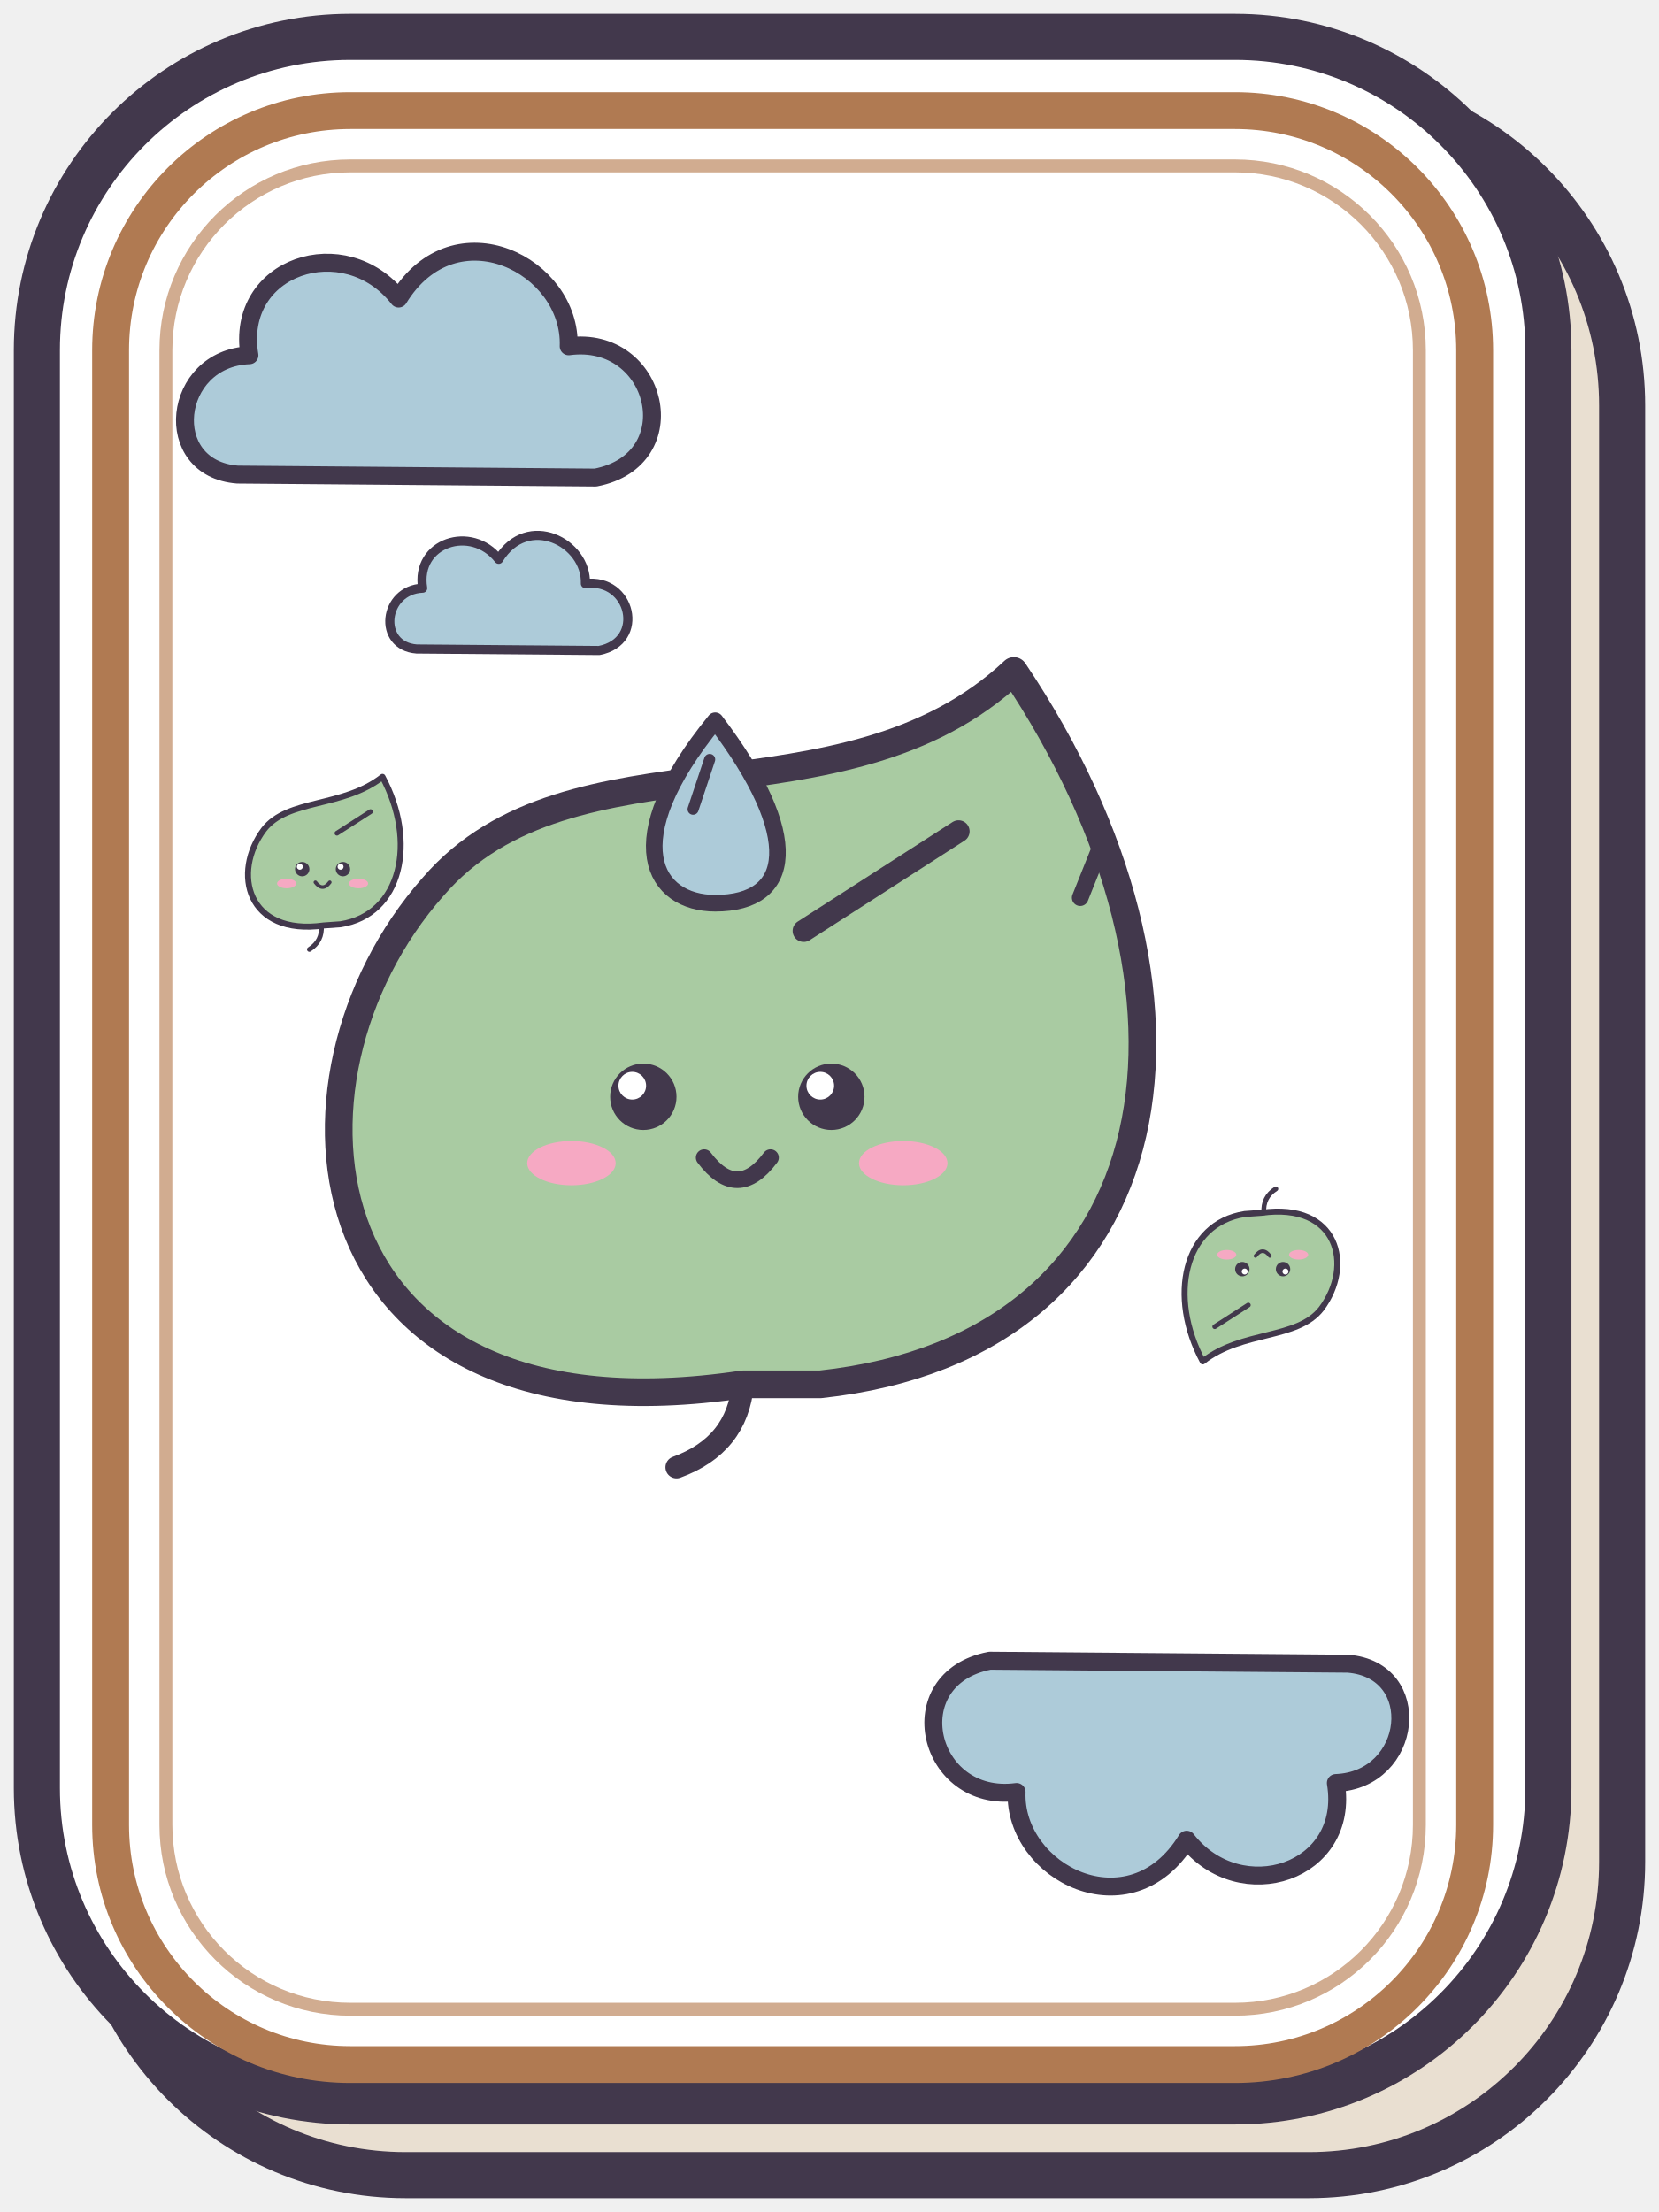
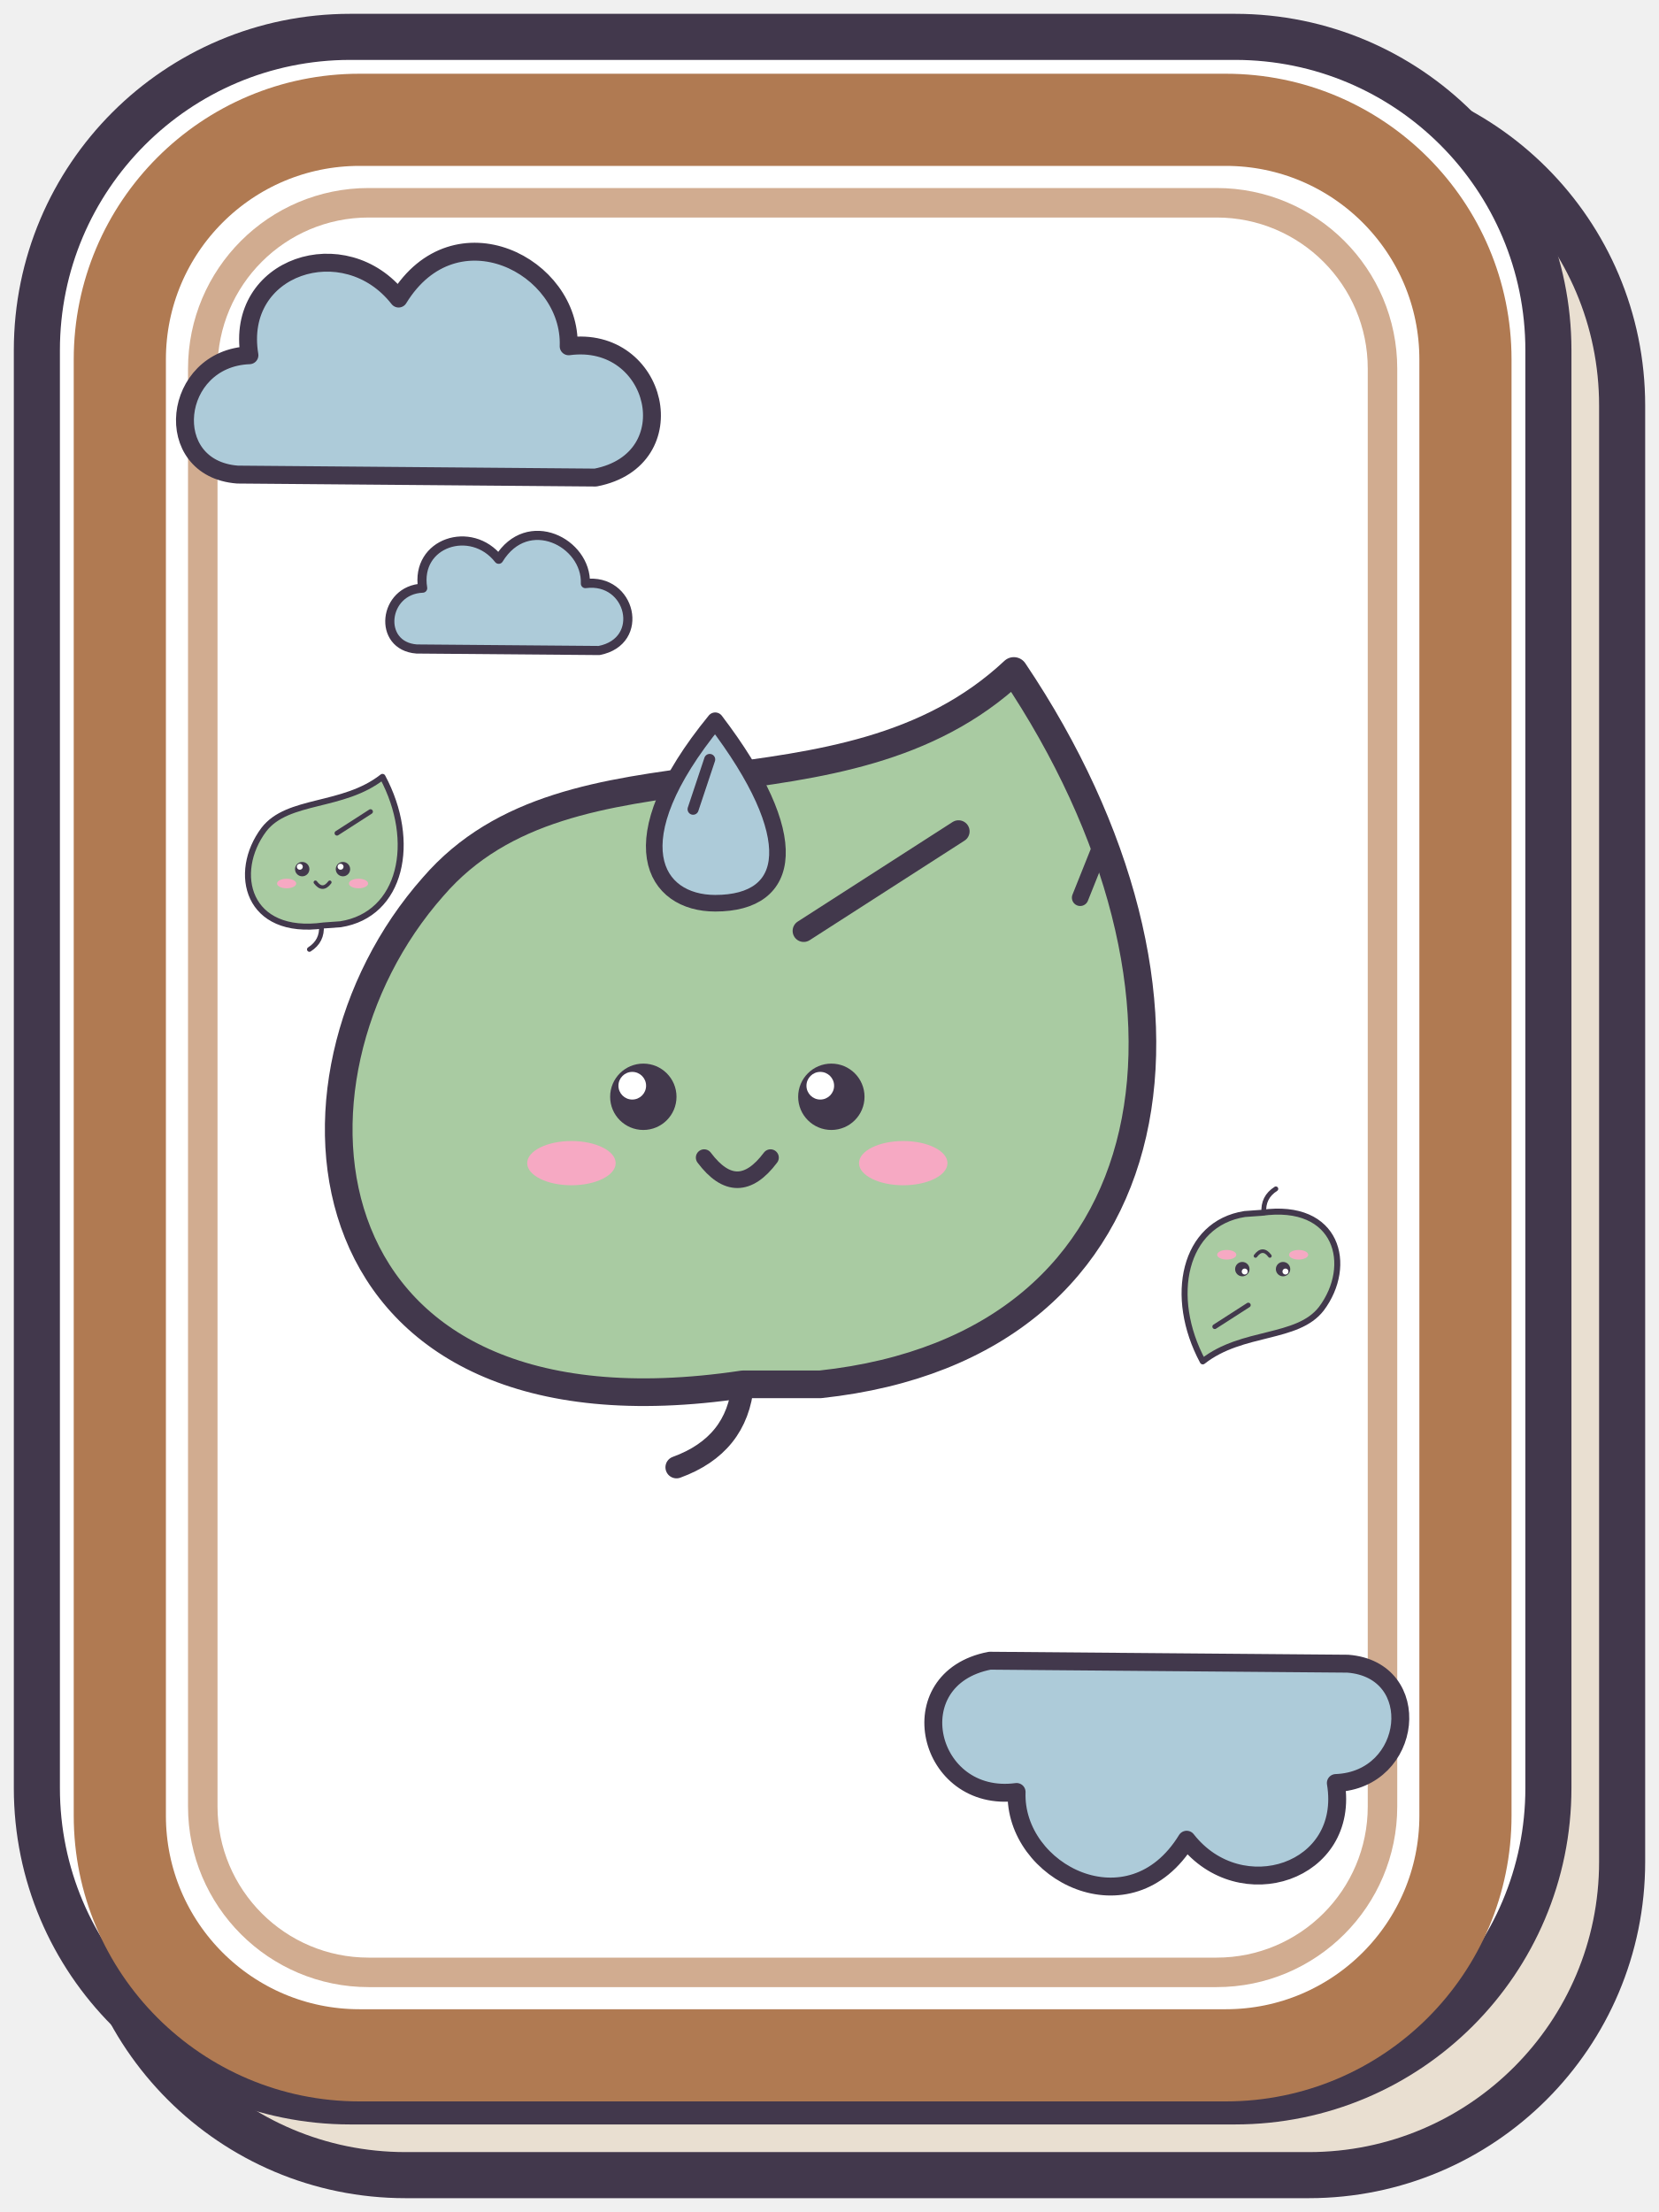
<svg xmlns="http://www.w3.org/2000/svg" viewBox="0 0 120 160">
  <defs>
    <clipPath id="mountain-snow-clip" clipPathUnits="userSpaceOnUse">
      <path d="M31 143 Q20 143 29 125 L79 52 Q98 22 119 51 L174 127 Q185 144 165 148 Q105 165 31 143Z" transform="translate(0.0 0.0)" />
    </clipPath>
    <clipPath id="candy-colour-clip">
      <path d="M49 145 C14 145 13 101 39 91 C29 63 58 42 81 53 C96 24 137 38 140 64 C171 58 190 91 174 111 C197 139 166 158 144 148 C124 167 95 159 84 150 C73 158 57 157 49 145Z" />
    </clipPath>
  </defs>
  <defs>
    <g id="sakura-ornament">
      <path d="M0 0 C-13 -7 -13 -20 -6 -23 L0 -18 L6 -23 C13 -20 13 -7 0 0Z" transform="rotate(0)" fill="#F6A9C3" stroke="#42384C" stroke-width="5" stroke-linecap="round" stroke-linejoin="round" />
      <path d="M0 0 C-13 -7 -13 -20 -6 -23 L0 -18 L6 -23 C13 -20 13 -7 0 0Z" transform="rotate(72)" fill="#F6A9C3" stroke="#42384C" stroke-width="5" stroke-linecap="round" stroke-linejoin="round" />
      <path d="M0 0 C-13 -7 -13 -20 -6 -23 L0 -18 L6 -23 C13 -20 13 -7 0 0Z" transform="rotate(144)" fill="#F6A9C3" stroke="#42384C" stroke-width="5" stroke-linecap="round" stroke-linejoin="round" />
      <path d="M0 0 C-13 -7 -13 -20 -6 -23 L0 -18 L6 -23 C13 -20 13 -7 0 0Z" transform="rotate(216)" fill="#F6A9C3" stroke="#42384C" stroke-width="5" stroke-linecap="round" stroke-linejoin="round" />
      <path d="M0 0 C-13 -7 -13 -20 -6 -23 L0 -18 L6 -23 C13 -20 13 -7 0 0Z" transform="rotate(288)" fill="#F6A9C3" stroke="#42384C" stroke-width="5" stroke-linecap="round" stroke-linejoin="round" />
      <circle r="4" fill="#FFF9EC" stroke="#42384C" stroke-width="3" />
    </g>
    <path id="mountain-outline" d="M31 143 Q20 143 29 125 L79 52 Q98 22 119 51 L174 127 Q185 144 165 148 Q105 165 31 143Z" />
    <g id="n1" fill="none" stroke-linecap="round" stroke-linejoin="round">
      <g transform="translate(1.3 1.8)" stroke="currentColor" stroke-width="7">
        <path d="M3 6 Q6 5 8 2 V20 M4 20 H12" transform="translate(0 0)" />
      </g>
      <g stroke="#FFFFFF" stroke-width="7">
        <path d="M3 6 Q6 5 8 2 V20 M4 20 H12" transform="translate(0 0)" />
      </g>
      <g stroke="#42384C" stroke-width="4.2">
        <path d="M3 6 Q6 5 8 2 V20 M4 20 H12" transform="translate(0 0)" />
      </g>
    </g>
    <g id="n2" fill="none" stroke-linecap="round" stroke-linejoin="round">
      <g transform="translate(1.3 1.8)" stroke="currentColor" stroke-width="7">
        <path d="M2 6 C3 0 13 1 13 7 C13 11 4 14 2 20 H14" transform="translate(0 0)" />
      </g>
      <g stroke="#FFFFFF" stroke-width="7">
        <path d="M2 6 C3 0 13 1 13 7 C13 11 4 14 2 20 H14" transform="translate(0 0)" />
      </g>
      <g stroke="#42384C" stroke-width="4.2">
        <path d="M2 6 C3 0 13 1 13 7 C13 11 4 14 2 20 H14" transform="translate(0 0)" />
      </g>
    </g>
    <g id="n3" fill="none" stroke-linecap="round" stroke-linejoin="round">
      <g transform="translate(1.3 1.8)" stroke="currentColor" stroke-width="7">
        <path d="M2 3 C15 -1 16 10 7 10 C17 10 15 23 2 19" transform="translate(0 0)" />
      </g>
      <g stroke="#FFFFFF" stroke-width="7">
        <path d="M2 3 C15 -1 16 10 7 10 C17 10 15 23 2 19" transform="translate(0 0)" />
      </g>
      <g stroke="#42384C" stroke-width="4.2">
        <path d="M2 3 C15 -1 16 10 7 10 C17 10 15 23 2 19" transform="translate(0 0)" />
      </g>
    </g>
    <g id="n4" fill="none" stroke-linecap="round" stroke-linejoin="round">
      <g transform="translate(1.3 1.8)" stroke="currentColor" stroke-width="7">
        <path d="M10 20 V2 L1 14 H15" transform="translate(0 0)" />
      </g>
      <g stroke="#FFFFFF" stroke-width="7">
        <path d="M10 20 V2 L1 14 H15" transform="translate(0 0)" />
      </g>
      <g stroke="#42384C" stroke-width="4.2">
        <path d="M10 20 V2 L1 14 H15" transform="translate(0 0)" />
      </g>
    </g>
    <g id="n5" fill="none" stroke-linecap="round" stroke-linejoin="round">
      <g transform="translate(1.3 1.8)" stroke="currentColor" stroke-width="7">
        <path d="M13 2 H3 L2 10 C15 6 18 23 2 19" transform="translate(0 0)" />
      </g>
      <g stroke="#FFFFFF" stroke-width="7">
        <path d="M13 2 H3 L2 10 C15 6 18 23 2 19" transform="translate(0 0)" />
      </g>
      <g stroke="#42384C" stroke-width="4.2">
        <path d="M13 2 H3 L2 10 C15 6 18 23 2 19" transform="translate(0 0)" />
      </g>
    </g>
    <g id="n6" fill="none" stroke-linecap="round" stroke-linejoin="round">
      <g transform="translate(1.3 1.8)" stroke="currentColor" stroke-width="7">
        <path d="M12 2 C2 3 -1 19 7 20 C16 21 16 8 7 10 L3 12" transform="translate(0 0)" />
      </g>
      <g stroke="#FFFFFF" stroke-width="7">
        <path d="M12 2 C2 3 -1 19 7 20 C16 21 16 8 7 10 L3 12" transform="translate(0 0)" />
      </g>
      <g stroke="#42384C" stroke-width="4.2">
        <path d="M12 2 C2 3 -1 19 7 20 C16 21 16 8 7 10 L3 12" transform="translate(0 0)" />
      </g>
    </g>
    <g id="n7" fill="none" stroke-linecap="round" stroke-linejoin="round">
      <g transform="translate(1.3 1.8)" stroke="currentColor" stroke-width="7">
        <path d="M1 2 H14 Q9 10 6 20" transform="translate(0 0)" />
      </g>
      <g stroke="#FFFFFF" stroke-width="7">
        <path d="M1 2 H14 Q9 10 6 20" transform="translate(0 0)" />
      </g>
      <g stroke="#42384C" stroke-width="4.2">
        <path d="M1 2 H14 Q9 10 6 20" transform="translate(0 0)" />
      </g>
    </g>
    <g id="n8" fill="none" stroke-linecap="round" stroke-linejoin="round">
      <g transform="translate(1.3 1.8)" stroke="currentColor" stroke-width="7">
        <path d="M7 10 C-2 9 0 1 7 2 C15 1 17 9 7 10 C-3 11 -1 21 7 20 C17 21 18 11 7 10Z" transform="translate(0 0)" />
      </g>
      <g stroke="#FFFFFF" stroke-width="7">
        <path d="M7 10 C-2 9 0 1 7 2 C15 1 17 9 7 10 C-3 11 -1 21 7 20 C17 21 18 11 7 10Z" transform="translate(0 0)" />
      </g>
      <g stroke="#42384C" stroke-width="4.2">
        <path d="M7 10 C-2 9 0 1 7 2 C15 1 17 9 7 10 C-3 11 -1 21 7 20 C17 21 18 11 7 10Z" transform="translate(0 0)" />
      </g>
    </g>
    <g id="n9" fill="none" stroke-linecap="round" stroke-linejoin="round">
      <g transform="translate(1.3 1.8)" stroke="currentColor" stroke-width="7">
        <path d="M12 10 C1 15 -2 1 7 2 C17 1 15 18 3 20" transform="translate(0 0)" />
      </g>
      <g stroke="#FFFFFF" stroke-width="7">
        <path d="M12 10 C1 15 -2 1 7 2 C17 1 15 18 3 20" transform="translate(0 0)" />
      </g>
      <g stroke="#42384C" stroke-width="4.2">
        <path d="M12 10 C1 15 -2 1 7 2 C17 1 15 18 3 20" transform="translate(0 0)" />
      </g>
    </g>
    <g id="n10" fill="none" stroke-linecap="round" stroke-linejoin="round">
      <g transform="translate(1.3 1.8)" stroke="currentColor" stroke-width="7">
        <path d="M3 6 Q6 5 8 2 V20 M4 20 H12" transform="translate(0 0)" />
        <path d="M7 2 C0 2 0 20 7 20 C14 20 14 2 7 2Z" transform="translate(18 0)" />
      </g>
      <g stroke="#FFFFFF" stroke-width="7">
        <path d="M3 6 Q6 5 8 2 V20 M4 20 H12" transform="translate(0 0)" />
        <path d="M7 2 C0 2 0 20 7 20 C14 20 14 2 7 2Z" transform="translate(18 0)" />
      </g>
      <g stroke="#42384C" stroke-width="4.2">
        <path d="M3 6 Q6 5 8 2 V20 M4 20 H12" transform="translate(0 0)" />
        <path d="M7 2 C0 2 0 20 7 20 C14 20 14 2 7 2Z" transform="translate(18 0)" />
      </g>
    </g>
    <g id="n11" fill="none" stroke-linecap="round" stroke-linejoin="round">
      <g transform="translate(1.3 1.8)" stroke="currentColor" stroke-width="7">
        <path d="M3 6 Q6 5 8 2 V20 M4 20 H12" transform="translate(0 0)" />
        <path d="M3 6 Q6 5 8 2 V20 M4 20 H12" transform="translate(18 0)" />
      </g>
      <g stroke="#FFFFFF" stroke-width="7">
        <path d="M3 6 Q6 5 8 2 V20 M4 20 H12" transform="translate(0 0)" />
        <path d="M3 6 Q6 5 8 2 V20 M4 20 H12" transform="translate(18 0)" />
      </g>
      <g stroke="#42384C" stroke-width="4.2">
        <path d="M3 6 Q6 5 8 2 V20 M4 20 H12" transform="translate(0 0)" />
        <path d="M3 6 Q6 5 8 2 V20 M4 20 H12" transform="translate(18 0)" />
      </g>
    </g>
    <g id="n12" fill="none" stroke-linecap="round" stroke-linejoin="round">
      <g transform="translate(1.3 1.8)" stroke="currentColor" stroke-width="7">
        <path d="M3 6 Q6 5 8 2 V20 M4 20 H12" transform="translate(0 0)" />
        <path d="M2 6 C3 0 13 1 13 7 C13 11 4 14 2 20 H14" transform="translate(18 0)" />
      </g>
      <g stroke="#FFFFFF" stroke-width="7">
        <path d="M3 6 Q6 5 8 2 V20 M4 20 H12" transform="translate(0 0)" />
        <path d="M2 6 C3 0 13 1 13 7 C13 11 4 14 2 20 H14" transform="translate(18 0)" />
      </g>
      <g stroke="#42384C" stroke-width="4.2">
        <path d="M3 6 Q6 5 8 2 V20 M4 20 H12" transform="translate(0 0)" />
        <path d="M2 6 C3 0 13 1 13 7 C13 11 4 14 2 20 H14" transform="translate(18 0)" />
      </g>
    </g>
    <g id="n13" fill="none" stroke-linecap="round" stroke-linejoin="round">
      <g transform="translate(1.3 1.8)" stroke="currentColor" stroke-width="7">
        <path d="M3 6 Q6 5 8 2 V20 M4 20 H12" transform="translate(0 0)" />
        <path d="M2 3 C15 -1 16 10 7 10 C17 10 15 23 2 19" transform="translate(18 0)" />
      </g>
      <g stroke="#FFFFFF" stroke-width="7">
        <path d="M3 6 Q6 5 8 2 V20 M4 20 H12" transform="translate(0 0)" />
        <path d="M2 3 C15 -1 16 10 7 10 C17 10 15 23 2 19" transform="translate(18 0)" />
      </g>
      <g stroke="#42384C" stroke-width="4.2">
        <path d="M3 6 Q6 5 8 2 V20 M4 20 H12" transform="translate(0 0)" />
        <path d="M2 3 C15 -1 16 10 7 10 C17 10 15 23 2 19" transform="translate(18 0)" />
      </g>
    </g>
    <g id="sakura-sparkle-face">
      <ellipse cx="83" cy="110" rx="6" ry="8" fill="#42384C" />
      <circle cx="81" cy="107" r="2.5" fill="#FFFFFF" />
      <circle cx="85" cy="113" r="1.5" fill="#FFFFFF" />
      <path d="M86 104 Q93 99 92 94" stroke="#42384C" stroke-width="2.5" stroke-linecap="round" />
      <ellipse cx="117" cy="110" rx="6" ry="8" fill="#42384C" />
      <circle cx="115" cy="107" r="2.5" fill="#FFFFFF" />
      <circle cx="119" cy="113" r="1.5" fill="#FFFFFF" />
      <path d="M120 104 Q127 99 126 94" stroke="#42384C" stroke-width="2.5" stroke-linecap="round" />
      <ellipse cx="70" cy="122" rx="8" ry="4" fill="#F6A9C3" />
      <ellipse cx="130" cy="122" rx="8" ry="4" fill="#F6A9C3" />
      <path d="M94 121 Q100 129 106 121" fill="none" stroke="#42384C" stroke-width="3" stroke-linecap="round" stroke-linejoin="round" />
    </g>
    <g id="sparkles">
      <path d="M36 60 V80 M26 70 H46 M162 117 V133 M154 125 H170 M149 45 V57 M143 51 H155" fill="#E9D58F" stroke="#42384C" stroke-width="3" stroke-linecap="round" stroke-linejoin="round" />
    </g>
    <g id="rain">
      <path d="M53 60 l-5 12" fill="#ADCBD9" stroke="#42384C" stroke-width="4" stroke-linecap="round" stroke-linejoin="round" />
      <path d="M91 71 l-5 12" fill="#ADCBD9" stroke="#42384C" stroke-width="4" stroke-linecap="round" stroke-linejoin="round" />
      <path d="M139 61 l-5 12" fill="#ADCBD9" stroke="#42384C" stroke-width="4" stroke-linecap="round" stroke-linejoin="round" />
      <path d="M163 81 l-5 12" fill="#ADCBD9" stroke="#42384C" stroke-width="4" stroke-linecap="round" stroke-linejoin="round" />
    </g>
    <g id="bean-body">
      <path d="M76 125 l-9 5 M88 152 v10 h-6 M112 152 v10 h6" fill="none" stroke="#42384C" stroke-width="4" stroke-linecap="round" stroke-linejoin="round" />
      <path d="M84 99 C65 106 70 152 94 155 C122 160 133 142 123 123 C119 115 127 99 111 96 Q94 89 84 99Z" fill="#FFF9EC" stroke="#42384C" stroke-width="4" stroke-linecap="round" stroke-linejoin="round" />
      <g transform="translate(0 12)">
        <ellipse cx="83" cy="110" rx="6" ry="8" fill="#42384C" />
        <circle cx="81" cy="107" r="2.5" fill="#FFFFFF" />
        <circle cx="85" cy="113" r="1.5" fill="#FFFFFF" />
        <path d="M86 104 Q93 99 92 94" stroke="#42384C" stroke-width="2.5" stroke-linecap="round" />
        <ellipse cx="117" cy="110" rx="6" ry="8" fill="#42384C" />
        <circle cx="115" cy="107" r="2.5" fill="#FFFFFF" />
        <circle cx="119" cy="113" r="1.5" fill="#FFFFFF" />
        <path d="M120 104 Q127 99 126 94" stroke="#42384C" stroke-width="2.5" stroke-linecap="round" />
        <ellipse cx="70" cy="122" rx="8" ry="4" fill="#F6A9C3" />
        <ellipse cx="130" cy="122" rx="8" ry="4" fill="#F6A9C3" />
        <path d="M94 121 Q100 129 106 121" fill="none" stroke="#42384C" stroke-width="3" stroke-linecap="round" stroke-linejoin="round" />
      </g>
    </g>
  </defs>
  <g transform="scale(1.333333)">
    <g id="special-1-11">
      <g transform="translate(0.0 0.0) translate(0.0 0.0) scale(1.0 1.0) translate(-0.0 -0.0)">
        <rect x="5" y="5" width="83" height="113" rx="17" fill="#E9DFD1" stroke="#42384C" stroke-width="2.5" />
        <rect x="2" y="2" width="82" height="112" rx="17" fill="#FFFFFF" stroke="#42384C" stroke-width="2.5" />
      </g>
-       <rect x="6" y="6" width="74" height="106" rx="13" fill="none" stroke="#B07A52" stroke-width="2" />
-       <rect x="9" y="9" width="68" height="100" rx="10" fill="none" stroke="#D1AC90" stroke-width=".7" />
+       <rect x="6.5" y="6.5" width="73" height="105" rx="13" fill="none" stroke="#B07A52" stroke-width="5" />
+       <rect x="11" y="11" width="64" height="96" rx="9" fill="none" stroke="#D1AC90" stroke-width="1.6" />
      <g transform="translate(10.0 26.0) translate(0.0 0.5) scale(0.3 0.3) translate(-0.0 -0.0)">
        <g stroke-linecap="round" stroke-linejoin="round">
          <g transform="translate(20.0 -7.0) translate(11 -3.552713678800501e-15) scale(0.275 0.275) translate(-0.0 -0.0)">
            <path d="M40 131 C14 129 18 92 44 91 C39 61 76 49 94 72 C113 41 152 61 151 88 C181 84 191 126 160 132Z" fill="#ADCBD9" stroke="#42384C" stroke-width="6" stroke-linecap="round" stroke-linejoin="round" />
          </g>
          <path d="M101 162 C21 174 14 107 45 72 C70 43 119 62 150 33 C189 91 180 155 115 162Z" fill="#A9CBA2" stroke="#42384C" stroke-width="5" />
          <path d="M101 162 Q100 173 89 177 M112 80 L140 62" fill="none" stroke="#42384C" stroke-width="4" />
          <circle cx="83" cy="110" r="6" fill="#42384C" />
          <circle cx="81" cy="108" r="2.5" fill="#FFFFFF" />
          <circle cx="117" cy="110" r="6" fill="#42384C" />
          <circle cx="115" cy="108" r="2.5" fill="#FFFFFF" />
          <ellipse cx="70" cy="122" rx="8" ry="4" fill="#F6A9C3" />
          <ellipse cx="130" cy="122" rx="8" ry="4" fill="#F6A9C3" />
          <path d="M94 121 Q100 129 106 121" fill="none" stroke="#42384C" stroke-width="3" stroke-linecap="round" stroke-linejoin="round" />
          <path d="M96 42 C78 64 85 75 96 75 C110 75 112 63 96 42Z" fill="#ADCBD9" stroke="#42384C" stroke-width="3" />
          <path d="M95 49 l-3 9" fill="none" stroke="#42384C" stroke-width="2" />
          <path d="M32 62 l-4 10 M166 64 l-4 10" fill="none" stroke="#42384C" stroke-width="3" />
        </g>
      </g>
      <g transform="translate(9.0 8.0) translate(0.0 4.312139) scale(0.1618497 0.1618497) translate(-16.0 -48.0)">
        <g transform="translate(0.0 0.0) translate(0.0 0.0) scale(1.0 1.0) translate(-0.0 -0.0)">
          <path d="M40 131 C14 129 18 92 44 91 C39 61 76 49 94 72 C113 41 152 61 151 88 C181 84 191 126 160 132Z" fill="#ADCBD9" stroke="#42384C" stroke-width="6" stroke-linecap="round" stroke-linejoin="round" />
        </g>
      </g>
      <g transform="translate(11.0 40.0) translate(0.0 0.0) scale(0.065 0.065) translate(-0.0 -0.0)">
        <path d="M101 157 C37 166 24 113 51 77 C71 51 117 59 150 33 C179 87 166 148 115 156Z" fill="#A9CBA2" stroke="#42384C" stroke-width="5" stroke-linecap="round" stroke-linejoin="round" />
        <path d="M99 157 Q100 170 89 177 M112 80 L140 62" fill="none" stroke="#42384C" stroke-width="4" stroke-linecap="round" stroke-linejoin="round" />
        <circle cx="83" cy="110" r="6" fill="#42384C" />
        <circle cx="81" cy="108" r="2.5" fill="#FFFFFF" />
        <circle cx="117" cy="110" r="6" fill="#42384C" />
        <circle cx="115" cy="108" r="2.5" fill="#FFFFFF" />
        <ellipse cx="70" cy="122" rx="8" ry="4" fill="#F6A9C3" />
        <ellipse cx="130" cy="122" rx="8" ry="4" fill="#F6A9C3" />
        <path d="M94 121 Q100 129 106 121" fill="none" stroke="#42384C" stroke-width="3" stroke-linecap="round" stroke-linejoin="round" />
      </g>
      <g transform="rotate(180 43 58)">
        <g transform="translate(9.0 8.0) translate(0.0 4.312139) scale(0.1618497 0.1618497) translate(-16.0 -48.0)">
          <g transform="translate(0.0 0.0) translate(0.0 0.0) scale(1.0 1.0) translate(-0.0 -0.0)">
            <path d="M40 131 C14 129 18 92 44 91 C39 61 76 49 94 72 C113 41 152 61 151 88 C181 84 191 126 160 132Z" fill="#ADCBD9" stroke="#42384C" stroke-width="6" stroke-linecap="round" stroke-linejoin="round" />
          </g>
        </g>
        <g transform="translate(11.0 40.0) translate(0.0 0.0) scale(0.065 0.065) translate(-0.0 -0.0)">
          <path d="M101 157 C37 166 24 113 51 77 C71 51 117 59 150 33 C179 87 166 148 115 156Z" fill="#A9CBA2" stroke="#42384C" stroke-width="5" stroke-linecap="round" stroke-linejoin="round" />
          <path d="M99 157 Q100 170 89 177 M112 80 L140 62" fill="none" stroke="#42384C" stroke-width="4" stroke-linecap="round" stroke-linejoin="round" />
          <circle cx="83" cy="110" r="6" fill="#42384C" />
          <circle cx="81" cy="108" r="2.5" fill="#FFFFFF" />
          <circle cx="117" cy="110" r="6" fill="#42384C" />
          <circle cx="115" cy="108" r="2.5" fill="#FFFFFF" />
          <ellipse cx="70" cy="122" rx="8" ry="4" fill="#F6A9C3" />
          <ellipse cx="130" cy="122" rx="8" ry="4" fill="#F6A9C3" />
          <path d="M94 121 Q100 129 106 121" fill="none" stroke="#42384C" stroke-width="3" stroke-linecap="round" stroke-linejoin="round" />
        </g>
      </g>
    </g>
  </g>
</svg>
